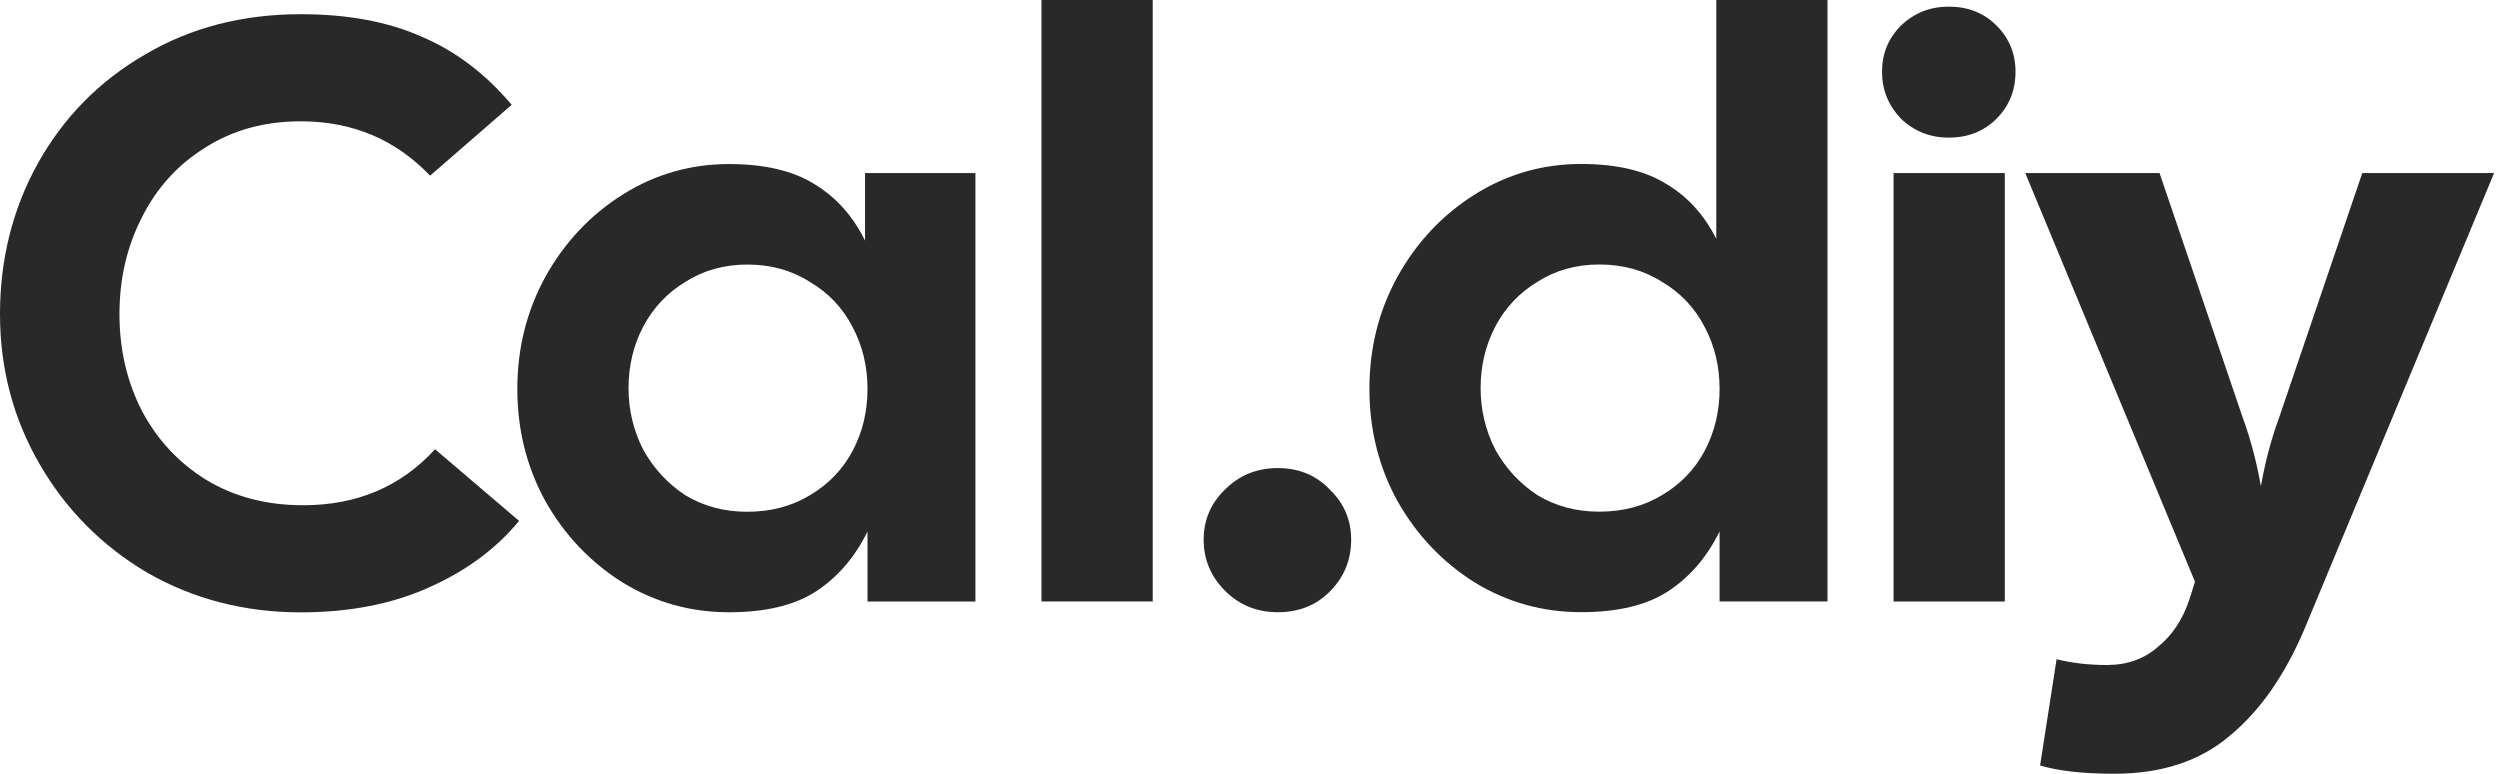
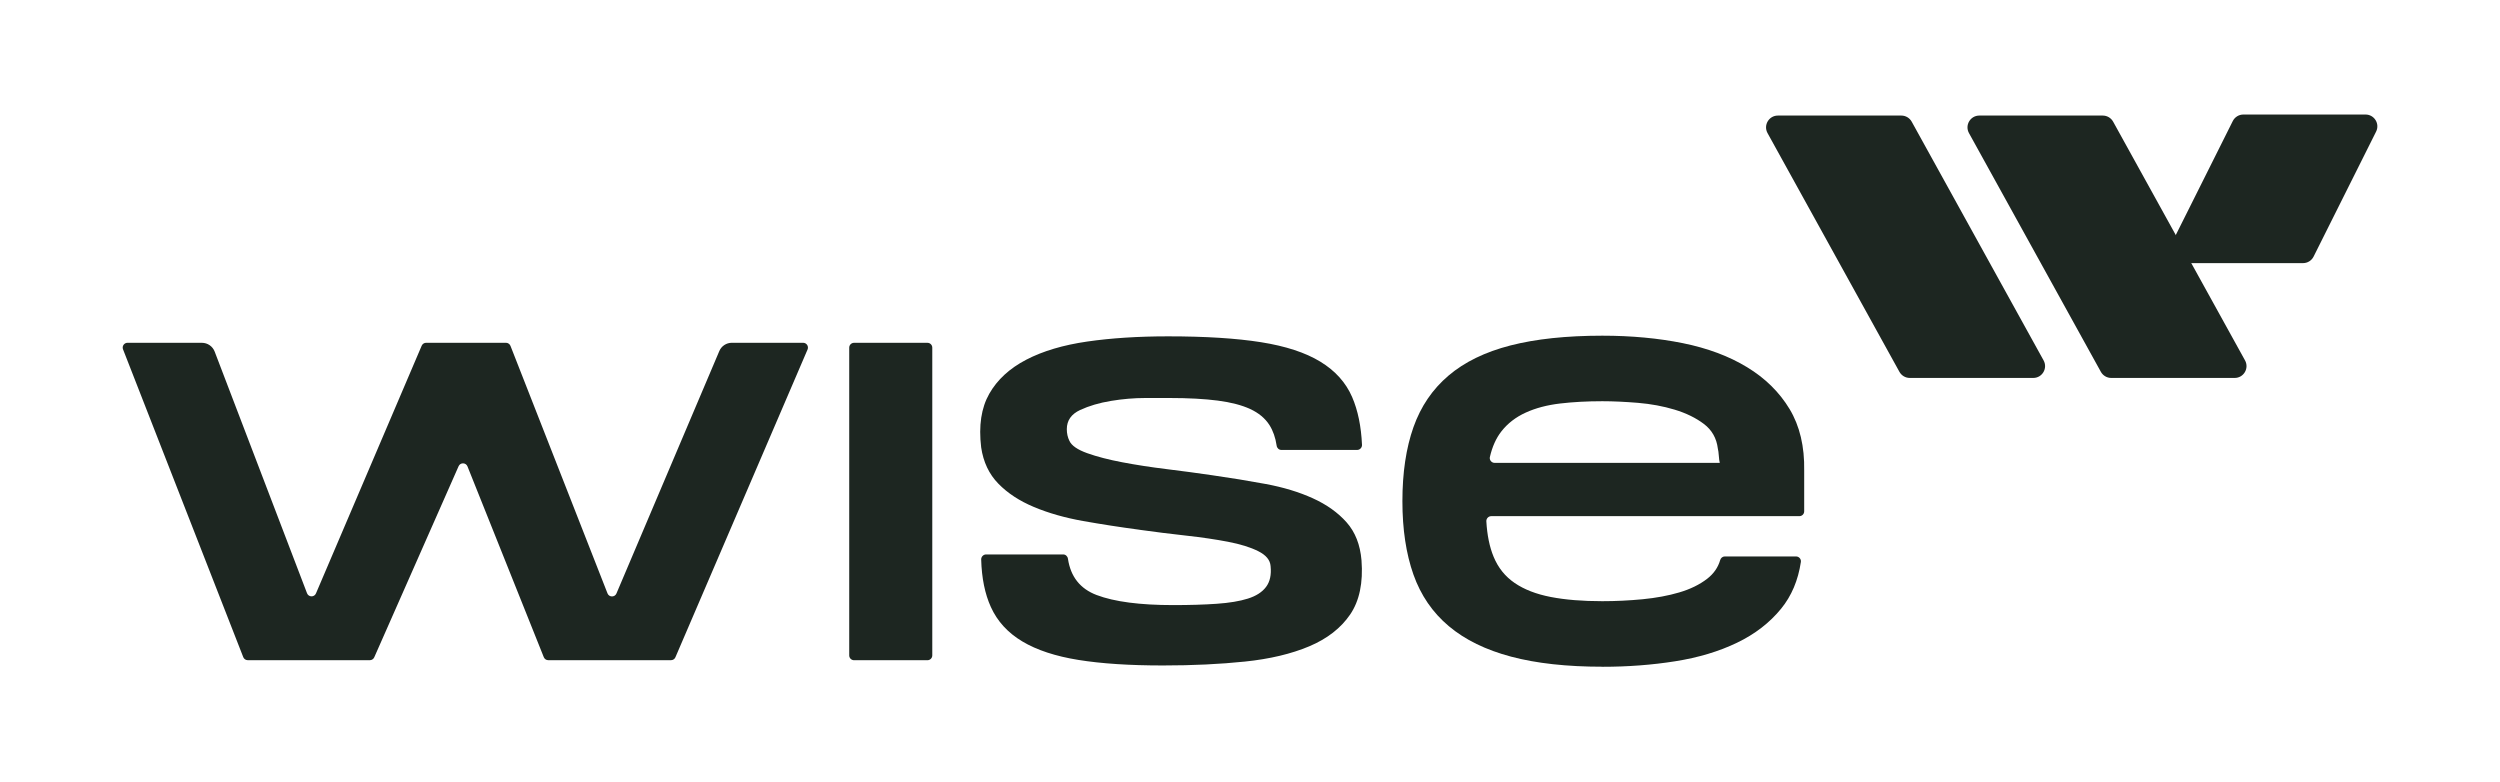
- <svg xmlns="http://www.w3.org/2000/svg" width="84" height="26" viewBox="0 0 84 26" fill="none">
-   <path d="M71.039 25.998C70.005 25.998 69.175 25.906 68.547 25.721L69.101 22.15C69.618 22.279 70.18 22.344 70.79 22.344C71.472 22.344 72.045 22.141 72.506 21.735C72.986 21.347 73.337 20.821 73.558 20.157L73.752 19.548L68.049 5.816H72.561L75.358 14.039C75.616 14.74 75.819 15.506 75.966 16.336C76.114 15.506 76.317 14.74 76.576 14.039L79.372 5.816H83.801L77.434 21.126C76.769 22.695 75.93 23.894 74.915 24.725C73.918 25.574 72.626 25.998 71.039 25.998Z" fill="#292929" />
-   <path d="M63.624 5.815H67.361V20.211H63.624V5.815ZM63.236 2.41C63.236 1.801 63.449 1.284 63.873 0.859C64.316 0.435 64.851 0.223 65.479 0.223C66.125 0.223 66.66 0.435 67.084 0.859C67.509 1.284 67.721 1.801 67.721 2.41C67.721 3.037 67.509 3.563 67.084 3.988C66.66 4.412 66.125 4.624 65.479 4.624C64.851 4.624 64.316 4.412 63.873 3.988C63.449 3.545 63.236 3.019 63.236 2.41Z" fill="#292929" />
-   <path d="M53.127 20.569C51.835 20.569 50.644 20.237 49.555 19.573C48.466 18.89 47.599 17.976 46.953 16.832C46.325 15.688 46.012 14.433 46.012 13.067C46.012 11.701 46.325 10.446 46.953 9.302C47.599 8.139 48.466 7.216 49.555 6.533C50.644 5.851 51.835 5.509 53.127 5.509C54.308 5.509 55.258 5.731 55.978 6.174C56.698 6.598 57.261 7.216 57.667 8.028V0H61.404V20.209H57.778V17.856C57.353 18.724 56.772 19.397 56.033 19.877C55.314 20.339 54.345 20.569 53.127 20.569ZM49.749 13.039C49.749 13.777 49.915 14.47 50.247 15.116C50.598 15.743 51.069 16.251 51.659 16.638C52.268 17.007 52.961 17.192 53.736 17.192C54.529 17.192 55.231 17.007 55.84 16.638C56.467 16.269 56.947 15.771 57.279 15.143C57.611 14.516 57.778 13.824 57.778 13.067C57.778 12.31 57.611 11.618 57.279 10.991C56.947 10.345 56.467 9.837 55.84 9.468C55.231 9.08 54.529 8.887 53.736 8.887C52.961 8.887 52.268 9.08 51.659 9.468C51.05 9.837 50.58 10.335 50.247 10.963C49.915 11.591 49.749 12.283 49.749 13.039Z" fill="#292929" />
-   <path d="M42.935 20.571C42.234 20.571 41.643 20.331 41.163 19.852C40.683 19.372 40.443 18.799 40.443 18.135C40.443 17.471 40.683 16.908 41.163 16.446C41.643 15.966 42.234 15.727 42.935 15.727C43.636 15.727 44.218 15.966 44.679 16.446C45.159 16.908 45.399 17.471 45.399 18.135C45.399 18.818 45.159 19.399 44.679 19.879C44.218 20.341 43.636 20.571 42.935 20.571Z" fill="#292929" />
-   <path d="M34.994 0H38.731V20.209H34.994V0Z" fill="#292929" />
-   <path d="M24.497 20.572C23.205 20.572 22.014 20.24 20.925 19.575C19.837 18.892 18.969 17.979 18.323 16.835C17.696 15.69 17.382 14.435 17.382 13.069C17.382 11.704 17.696 10.449 18.323 9.304C18.969 8.142 19.837 7.219 20.925 6.536C22.014 5.853 23.205 5.512 24.497 5.512C25.678 5.512 26.628 5.733 27.348 6.176C28.086 6.619 28.659 7.256 29.065 8.086V5.816H32.774V20.212H29.148V17.859C28.723 18.726 28.142 19.4 27.404 19.88C26.684 20.341 25.715 20.572 24.497 20.572ZM21.119 13.042C21.119 13.78 21.285 14.472 21.617 15.118C21.968 15.746 22.439 16.253 23.029 16.641C23.639 17.01 24.331 17.195 25.106 17.195C25.899 17.195 26.601 17.01 27.21 16.641C27.837 16.272 28.317 15.773 28.649 15.146C28.982 14.518 29.148 13.826 29.148 13.069C29.148 12.313 28.982 11.621 28.649 10.993C28.317 10.347 27.837 9.84 27.21 9.471C26.601 9.083 25.899 8.889 25.106 8.889C24.331 8.889 23.639 9.083 23.029 9.471C22.42 9.84 21.95 10.338 21.617 10.966C21.285 11.593 21.119 12.285 21.119 13.042Z" fill="#292929" />
-   <path d="M10.105 20.575C8.222 20.575 6.506 20.132 4.955 19.247C3.424 18.342 2.215 17.124 1.329 15.592C0.443 14.06 0 12.381 0 10.554C0 8.708 0.424 7.019 1.273 5.487C2.141 3.937 3.341 2.719 4.872 1.833C6.404 0.929 8.148 0.477 10.105 0.477C11.674 0.477 13.021 0.726 14.147 1.224C15.291 1.704 16.306 2.47 17.192 3.522L14.451 5.903C13.288 4.685 11.84 4.076 10.105 4.076C8.887 4.076 7.816 4.371 6.893 4.961C5.971 5.534 5.26 6.318 4.762 7.315C4.263 8.293 4.014 9.372 4.014 10.554C4.014 11.735 4.263 12.815 4.762 13.793C5.278 14.771 5.998 15.546 6.921 16.118C7.862 16.69 8.951 16.976 10.188 16.976C11.996 16.976 13.473 16.349 14.617 15.094L17.441 17.502C16.666 18.444 15.651 19.191 14.396 19.745C13.159 20.299 11.729 20.575 10.105 20.575Z" fill="#292929" />
+ <svg xmlns="http://www.w3.org/2000/svg" id="Camada_1" data-name="Camada 1" viewBox="0 0 800 250">
+   <defs>
+     <style>
+       .cls-1 {
+         fill: #1d2621;
+         stroke-width: 0px;
+       }
+     </style>
+   </defs>
+   <g>
+     <path class="cls-1" d="M40.8,109.7h23.82c1.8,0,3.42,1.11,4.07,2.8l29.56,77.34c.5,1.3,2.32,1.33,2.86.05l33.83-79.26c.24-.57.8-.94,1.42-.94h25.55c.63,0,1.2.39,1.44.98l31.05,79.21c.5,1.29,2.32,1.31,2.86.04l32.92-77.58c.68-1.61,2.26-2.65,4.01-2.65h22.81c1.11,0,1.85,1.13,1.42,2.15l-42.29,98.49c-.24.57-.8.93-1.42.93h-39.27c-.63,0-1.2-.38-1.43-.97l-24.42-61.05c-.51-1.27-2.29-1.3-2.84-.05l-26.99,61.15c-.25.56-.8.92-1.41.92h-39.07c-.64,0-1.21-.39-1.44-.98l-38.47-98.49c-.4-1.01.35-2.1,1.44-2.1Z" />
+     <path class="cls-1" d="M298.33,111.24v98.49c0,.85-.69,1.54-1.54,1.54h-23.5c-.85,0-1.54-.69-1.54-1.54v-98.49c0-.85.69-1.54,1.54-1.54h23.5c.85,0,1.54.69,1.54,1.54Z" />
+     <path class="cls-1" d="M364.64,169.52c-6.23-.83-12.26-1.77-18.07-2.8-5.82-1.04-11.05-2.53-15.68-4.47-4.64-1.94-8.45-4.43-11.42-7.48-2.98-3.05-4.81-6.92-5.5-11.63-.83-6.92.03-12.63,2.6-17.14,2.56-4.5,6.51-8.13,11.84-10.9,5.33-2.77,11.84-4.7,19.53-5.81,7.68-1.11,16.3-1.66,25.86-1.66,11.91,0,21.81.62,29.7,1.87,7.89,1.25,14.23,3.32,19,6.23,4.78,2.91,8.17,6.68,10.18,11.32,1.84,4.26,2.89,9.35,3.16,15.3.04.88-.68,1.63-1.56,1.63h-24.25c-.77,0-1.39-.59-1.5-1.36-.38-2.59-1.16-4.8-2.33-6.64-1.39-2.15-3.43-3.84-6.13-5.09s-6.16-2.15-10.38-2.7c-4.23-.55-9.38-.83-15.48-.83-1.52,0-4.09,0-7.69,0-3.6,0-7.27.31-11.01.93-3.74.62-7.03,1.59-9.87,2.91s-4.26,3.36-4.26,6.13c0,1.39.28,2.63.83,3.74.69,1.52,2.6,2.84,5.71,3.95,3.11,1.11,6.85,2.08,11.22,2.91,4.36.83,9.07,1.56,14.12,2.18,5.05.62,9.94,1.28,14.65,1.97,5.82.83,11.53,1.76,17.13,2.8,5.61,1.04,10.63,2.56,15.06,4.57,4.43,2.01,8.03,4.57,10.8,7.69,2.77,3.12,4.36,7.17,4.78,12.15.55,7.2-.66,12.98-3.63,17.35-2.98,4.36-7.34,7.75-13.09,10.18-5.75,2.42-12.6,4.05-20.56,4.88-7.96.83-16.72,1.25-26.28,1.25-10.66,0-19.66-.59-27-1.77-7.34-1.18-13.33-3.15-17.97-5.92-4.64-2.77-8-6.44-10.07-11.01-1.91-4.19-2.94-9.27-3.1-15.22-.02-.87.7-1.61,1.56-1.61h24.69c.77,0,1.39.59,1.51,1.36.85,5.76,3.91,9.63,9.19,11.63,5.68,2.15,13.85,3.22,24.51,3.22,5.26,0,9.9-.14,13.92-.42,4.01-.28,7.34-.83,9.97-1.66,2.63-.83,4.57-2.08,5.81-3.74,1.25-1.66,1.73-3.88,1.45-6.65-.14-1.94-1.45-3.53-3.95-4.78-2.49-1.25-5.71-2.25-9.66-3.01-3.95-.76-8.41-1.42-13.4-1.97-4.99-.55-9.97-1.18-14.95-1.87Z" />
+     <path class="cls-1" d="M512.74,213.35c-11.36,0-21.08-1.07-29.18-3.22-8.1-2.15-14.75-5.4-19.94-9.76-5.19-4.36-8.97-9.87-11.32-16.51-2.35-6.65-3.53-14.47-3.53-23.47,0-9.14,1.18-17.03,3.53-23.68s6.09-12.15,11.22-16.51c5.12-4.36,11.74-7.58,19.84-9.66,8.1-2.08,17.9-3.12,29.39-3.12,9.28,0,17.86.8,25.75,2.39,7.9,1.6,14.75,4.15,20.56,7.69,5.82,3.53,10.35,8,13.61,13.4,3.25,5.4,4.81,11.98,4.67,19.73v13c0,.85-.69,1.54-1.54,1.54h-98.61c-.88,0-1.61.77-1.56,1.65.25,4.41,1.02,8.19,2.32,11.33,1.45,3.53,3.7,6.33,6.75,8.41,3.05,2.08,6.89,3.57,11.53,4.47,4.64.9,10.14,1.35,16.51,1.35,4.29,0,8.58-.21,12.88-.62,4.29-.42,8.2-1.14,11.73-2.18,3.53-1.04,6.51-2.5,8.93-4.36,2.09-1.62,3.49-3.62,4.18-6,.2-.67.77-1.16,1.47-1.16h22.8c.94,0,1.69.84,1.55,1.77-.88,5.87-2.98,10.85-6.32,14.95-3.67,4.5-8.38,8.14-14.13,10.9-5.75,2.77-12.33,4.75-19.73,5.92-7.41,1.18-15.2,1.77-23.37,1.77ZM512.74,128.39c-4.85,0-9.35.24-13.5.73-4.15.49-7.82,1.45-11.01,2.91-3.19,1.45-5.79,3.46-7.79,6.02-1.7,2.17-2.92,4.9-3.68,8.2-.22.95.55,1.87,1.52,1.87h72.05c-.14-.55-.25-1.32-.31-2.29-.07-.97-.17-1.73-.31-2.28-.41-3.32-1.9-5.95-4.47-7.89s-5.68-3.46-9.35-4.57c-3.67-1.11-7.58-1.83-11.73-2.18-4.15-.34-7.97-.52-11.42-.52Z" />
+   </g>
+   <path class="cls-1" d="M650.64,120.94h-39.51c-1.38,0-2.64-.75-3.31-1.95l-42.21-76.4c-1.39-2.52.43-5.61,3.31-5.61h39.51c1.38,0,2.64.75,3.31,1.95l42.21,76.4c1.39,2.52-.43,5.61-3.31,5.61Z" />
+   <path class="cls-1" d="M715.1,120.94h-39.51c-1.38,0-2.64-.75-3.31-1.95l-42.21-76.4c-1.39-2.52.43-5.61,3.31-5.61h39.51c1.38,0,2.64.75,3.31,1.95l42.21,76.4c1.39,2.52-.43,5.61-3.31,5.61Z" />
+   <path class="cls-1" d="M736.97,84.2h-39.1c-2.81,0-4.64-2.96-3.38-5.47l20-39.99c.64-1.28,1.95-2.09,3.38-2.09h39.1c2.81,0,4.64,2.96,3.38,5.47l-20,39.99c-.64,1.28-1.95,2.09-3.38,2.09Z" />
</svg>
